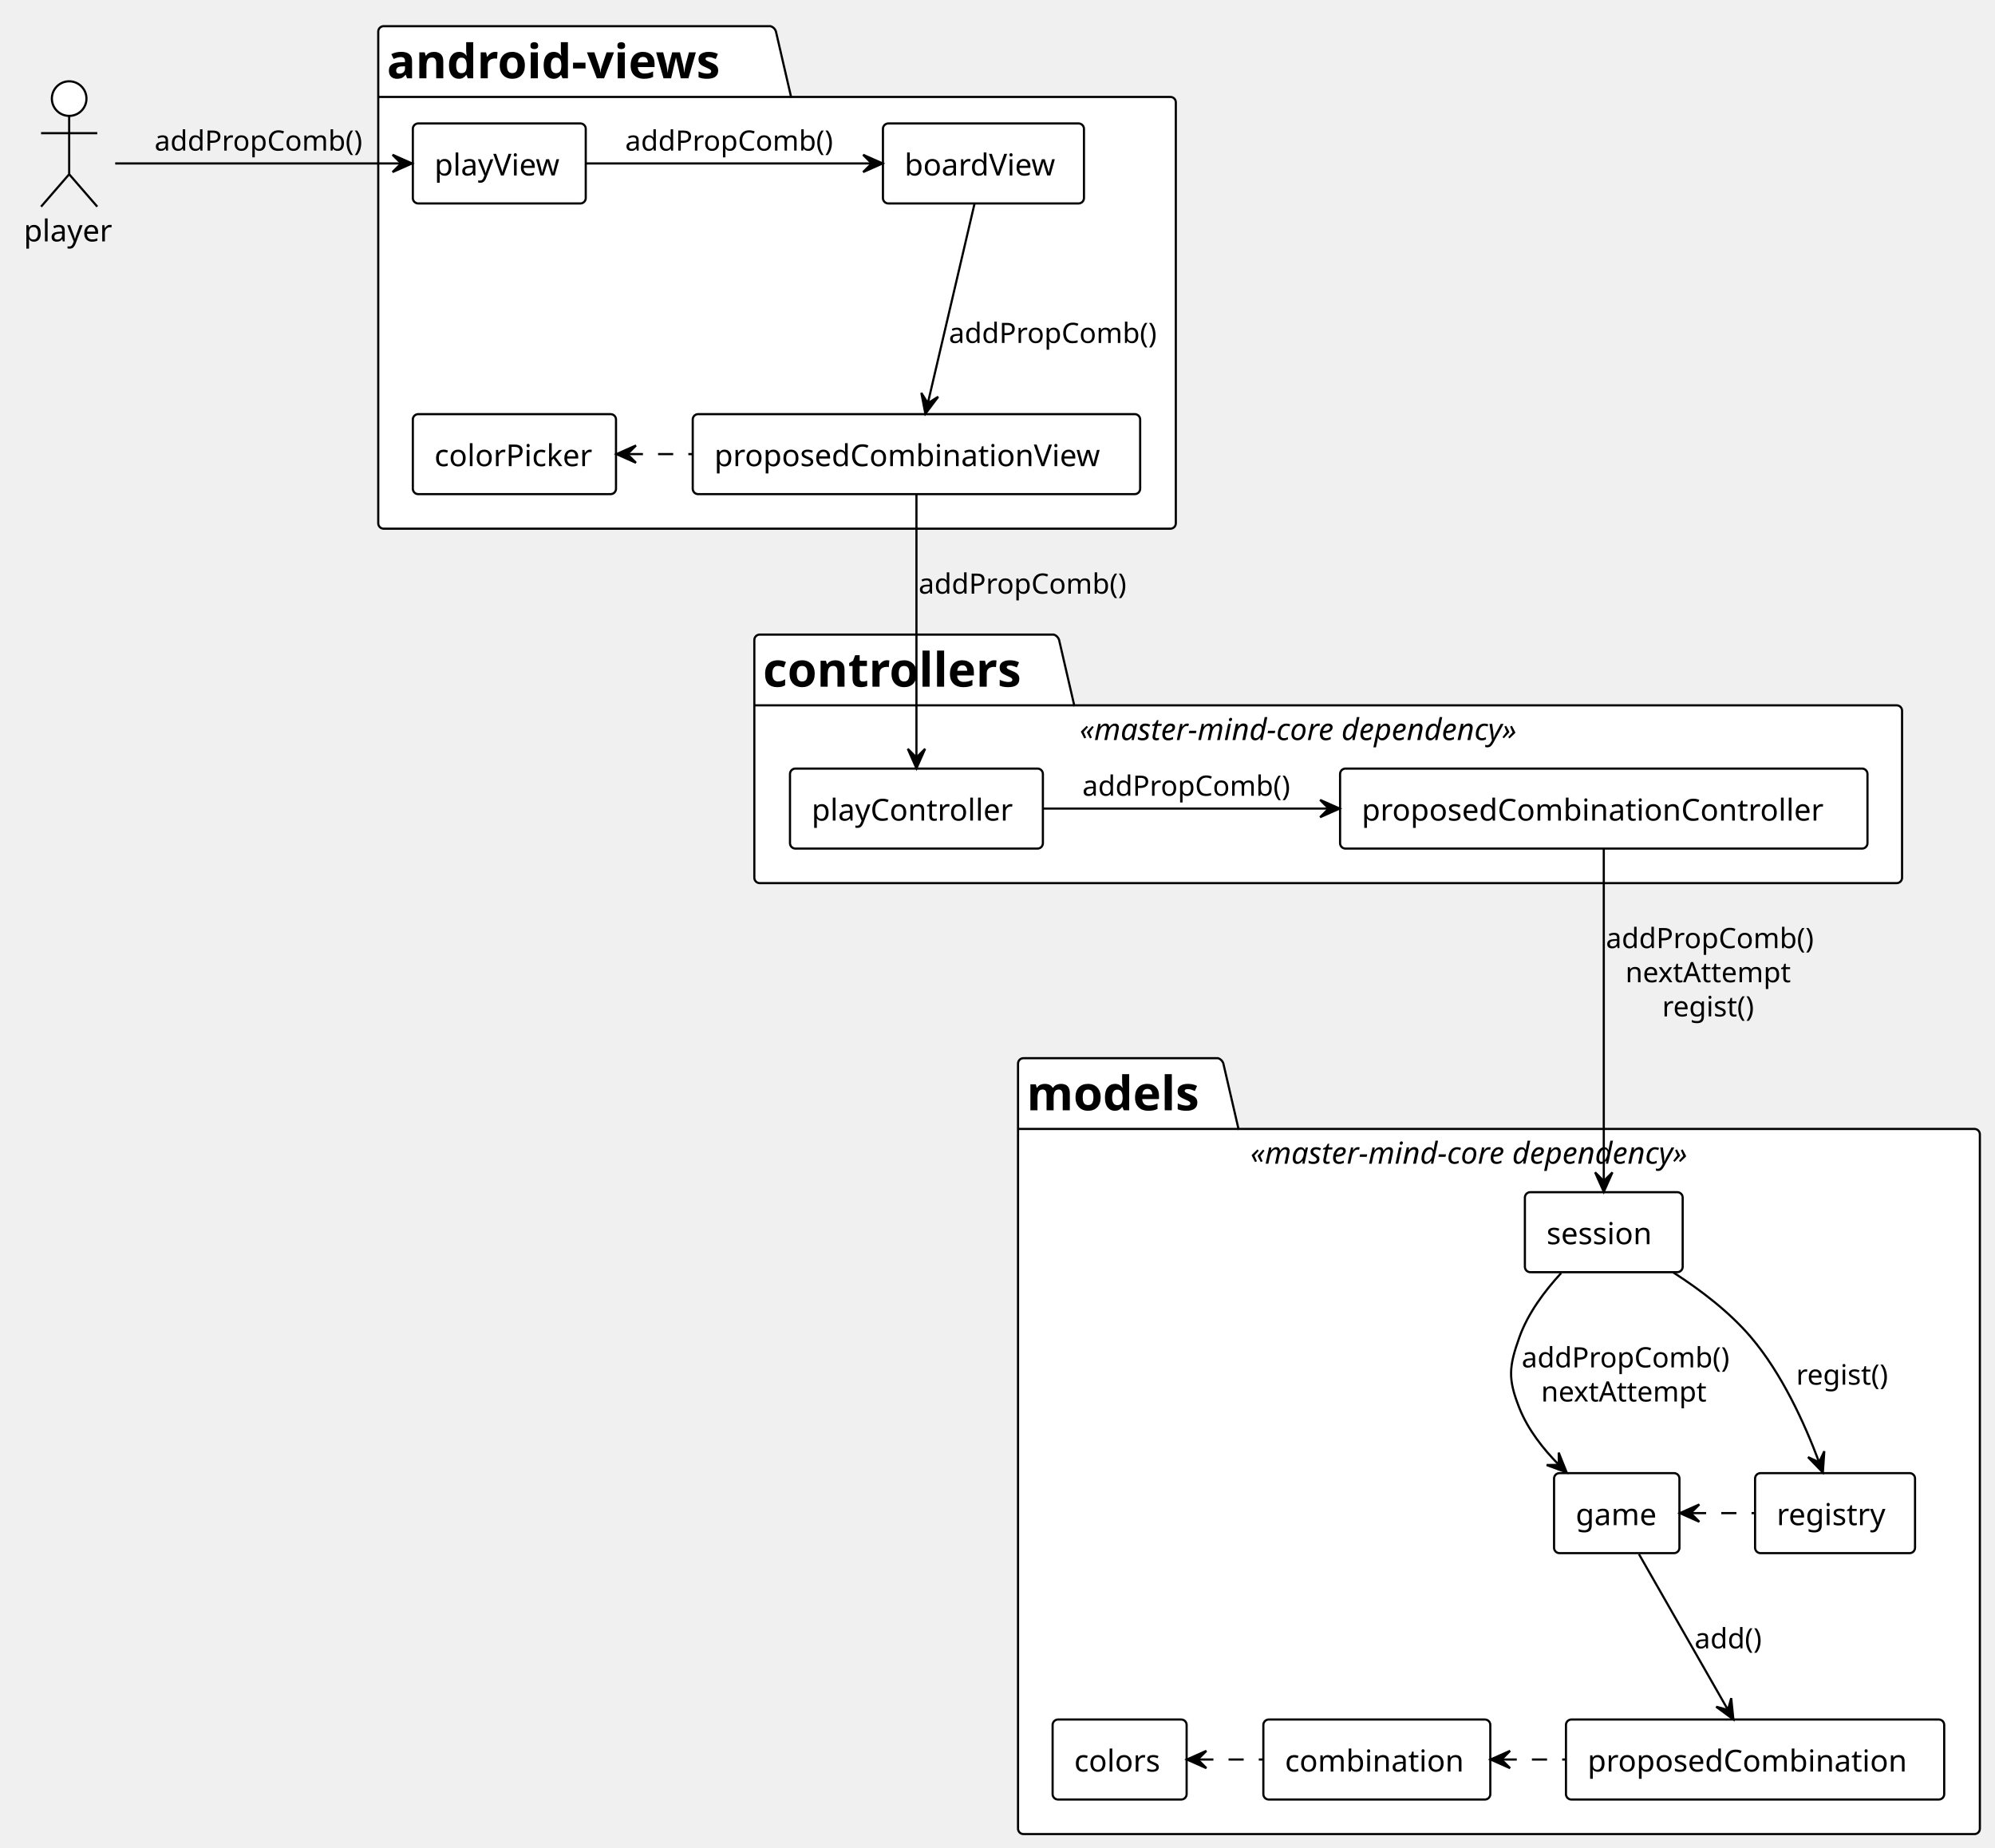
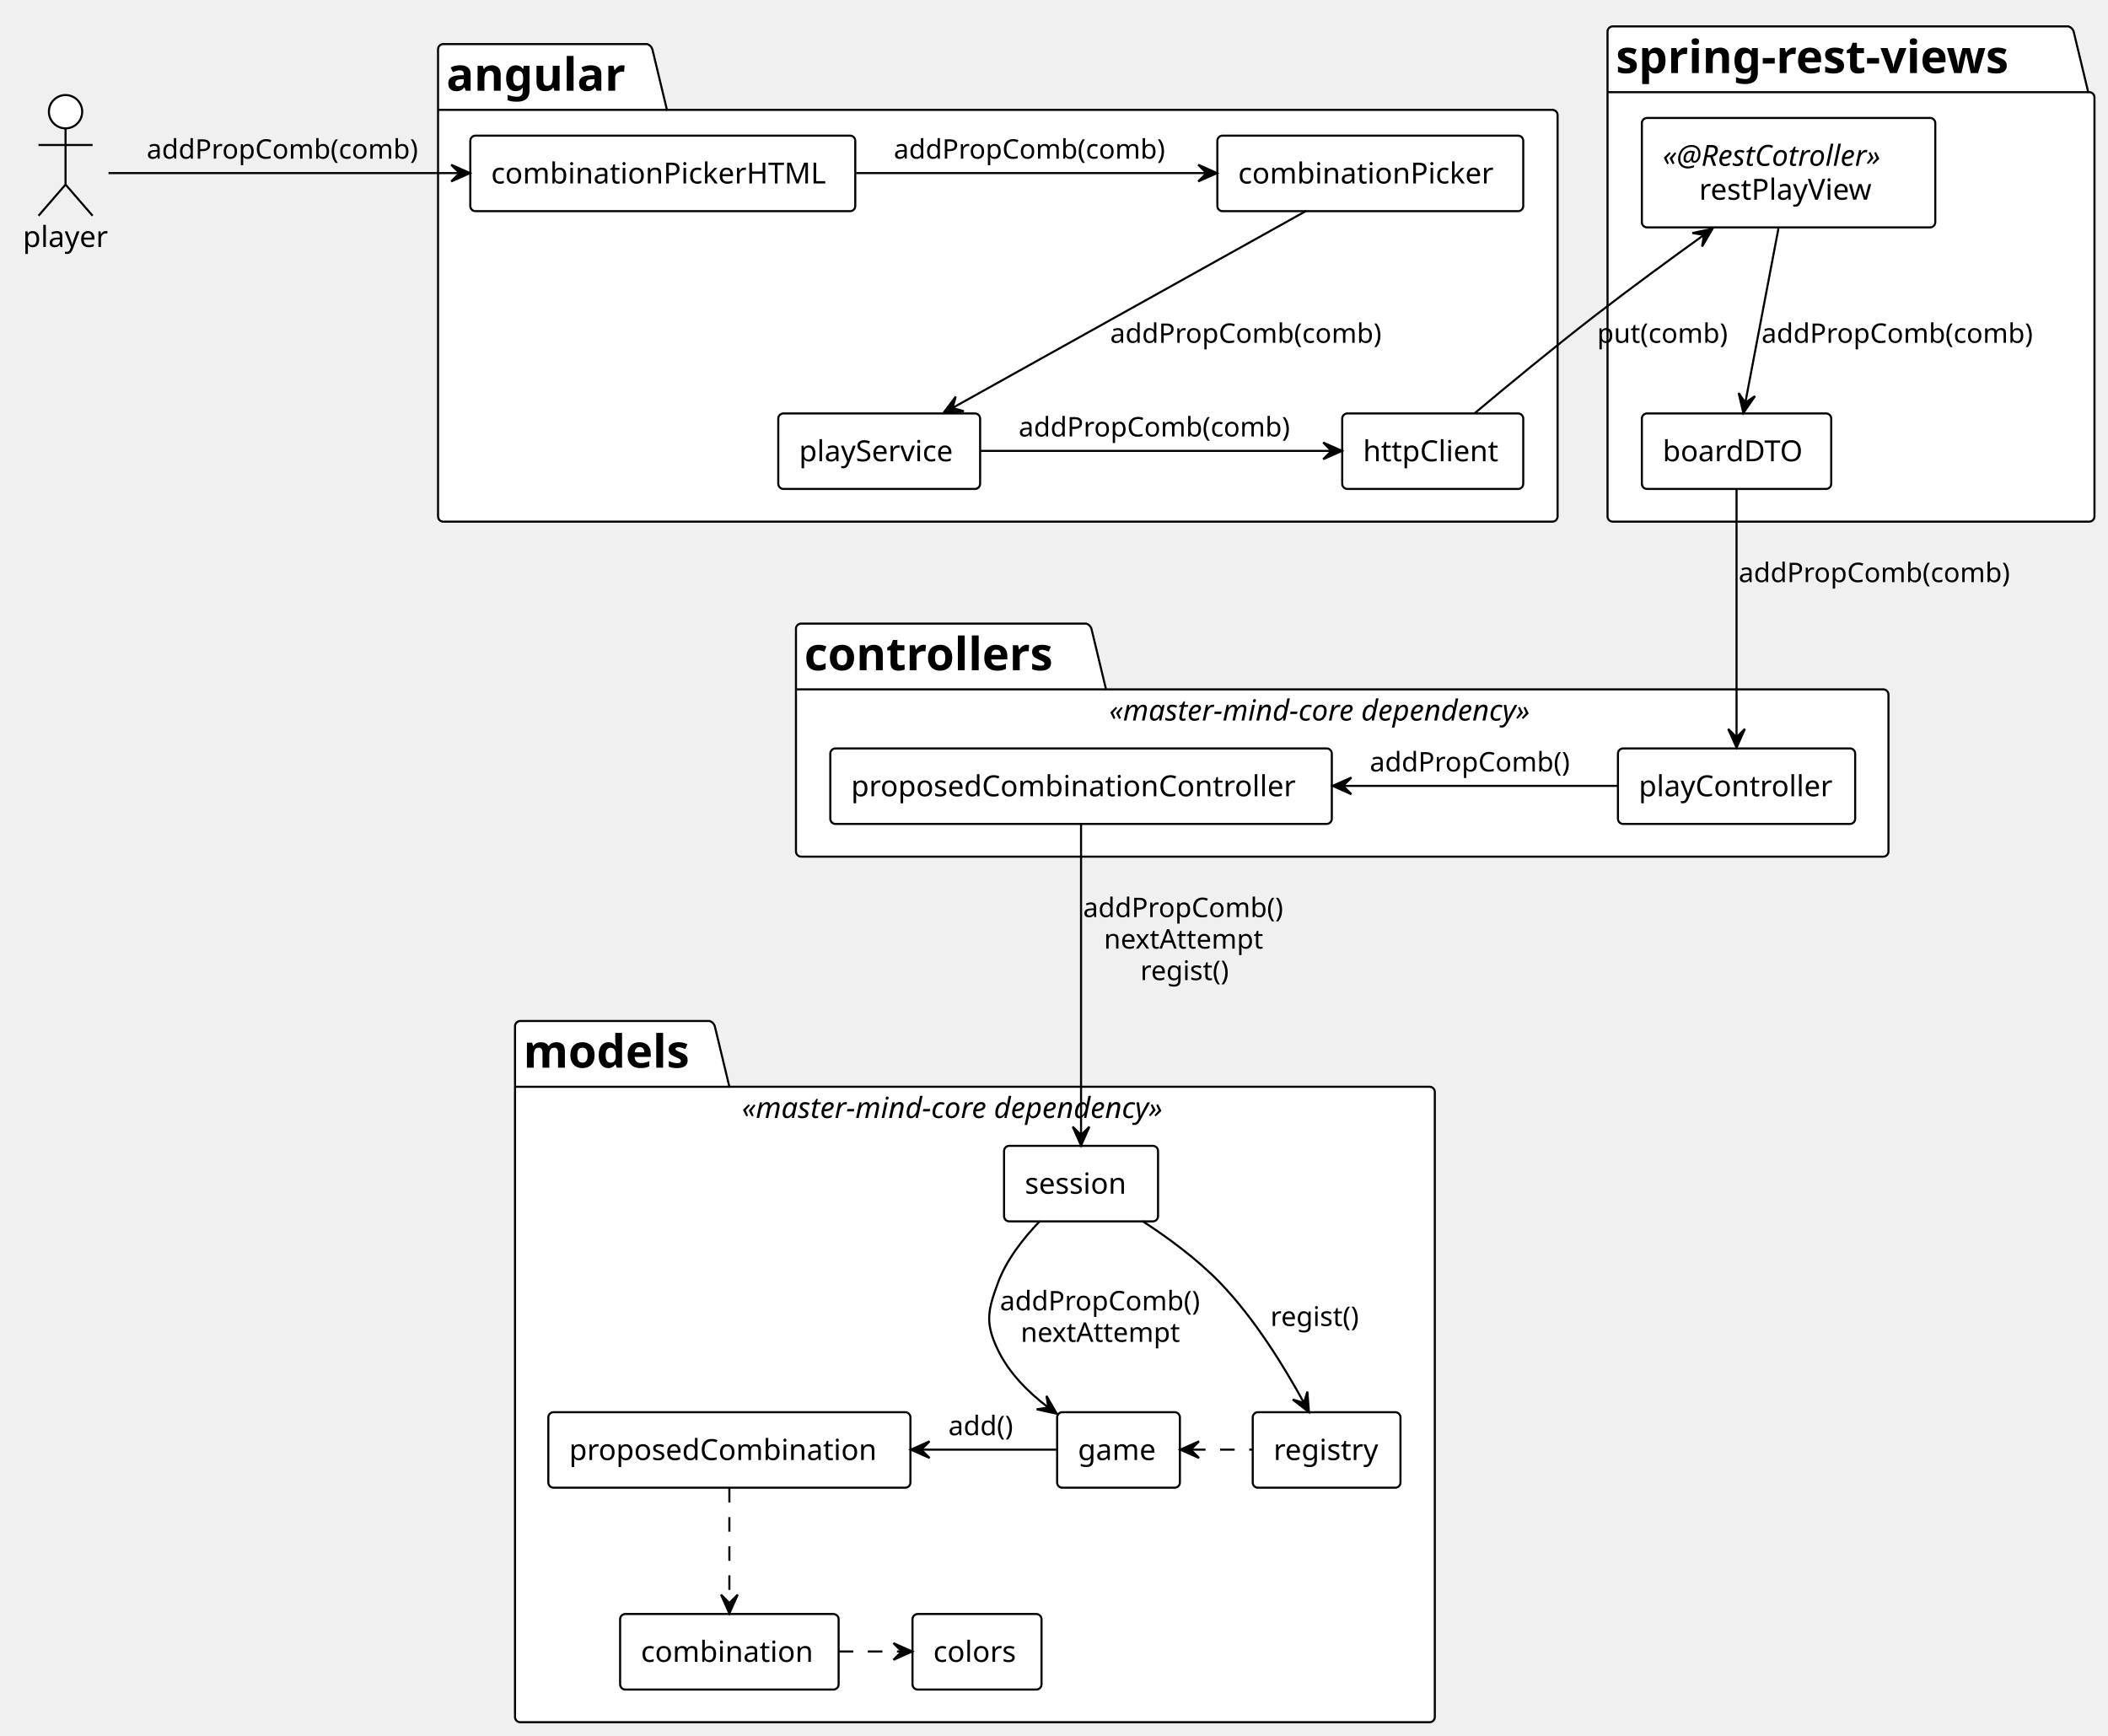
- <svg xmlns="http://www.w3.org/2000/svg" contentStyleType="text/css" height="855px" preserveAspectRatio="none" style="width:923px;height:855px;background:#FFFFFF;" version="1.1" viewBox="0 0 923 855" width="923px" zoomAndPan="magnify">
+ <svg xmlns="http://www.w3.org/2000/svg" contentStyleType="text/css" height="834px" preserveAspectRatio="none" style="width:1013px;height:834px;background:#FFFFFF;" version="1.1" viewBox="0 0 1013 834" width="1013px" zoomAndPan="magnify">
  <defs />
  <g>
-     <g id="cluster_android-views">
-       <path d="M177.5,12.119 L356.5,12.119 A3.75,3.75 0 0 1 359,14.619 L366,44.856 L541.5,44.856 A2.5,2.5 0 0 1 544,47.356 L544,242.119 A2.5,2.5 0 0 1 541.5,244.619 L177.5,244.619 A2.5,2.5 0 0 1 175,242.119 L175,14.619 A2.5,2.5 0 0 1 177.5,12.119 " fill="#FFFFFF" style="stroke:#000000;stroke-width:1.0;" />
-       <line style="stroke:#000000;stroke-width:1.0;" x1="175" x2="366" y1="44.856" y2="44.856" />
-       <text fill="#000000" font-family="Verdana" font-size="22" font-weight="bold" lengthAdjust="spacing" textLength="178" x="179" y="36.237">android-views</text>
+     <g id="cluster_angular">
+       <path d="M213,21.189 L311,21.189 A3.75,3.75 0 0 1 313.5,23.689 L320.5,52.798 L746,52.798 A2.5,2.5 0 0 1 748.5,55.298 L748.5,248.189 A2.5,2.5 0 0 1 746,250.689 L213,250.689 A2.5,2.5 0 0 1 210.5,248.189 L210.5,23.689 A2.5,2.5 0 0 1 213,21.189 " fill="#FFFFFF" style="stroke:#000000;stroke-width:1.0;" />
+       <line style="stroke:#000000;stroke-width:1.0;" x1="210.5" x2="320.5" y1="52.798" y2="52.798" />
+       <text fill="#000000" font-family="Verdana" font-size="22" font-weight="bold" lengthAdjust="spacing" textLength="97" x="214.5" y="43.609">angular</text>
    </g>
    <g id="cluster_controllers">
-       <path d="M351.5,293.619 L487.5,293.619 A3.75,3.75 0 0 1 490,296.119 L497,326.356 L877.5,326.356 A2.5,2.5 0 0 1 880,328.856 L880,406.119 A2.5,2.5 0 0 1 877.5,408.619 L351.5,408.619 A2.5,2.5 0 0 1 349,406.119 L349,296.119 A2.5,2.5 0 0 1 351.5,293.619 " fill="#FFFFFF" style="stroke:#000000;stroke-width:1.0;" />
-       <line style="stroke:#000000;stroke-width:1.0;" x1="349" x2="497" y1="326.356" y2="326.356" />
-       <text fill="#000000" font-family="Verdana" font-size="22" font-weight="bold" lengthAdjust="spacing" textLength="135" x="353" y="317.737">controllers</text>
-       <text fill="#000000" font-family="Verdana" font-size="14" font-style="italic" lengthAdjust="spacing" textLength="238" x="499.5" y="342.432">«master-mind-core dependency»</text>
+       <path d="M385,299.688 L522,299.688 A3.75,3.75 0 0 1 524.5,302.188 L531.5,331.298 L905,331.298 A2.5,2.5 0 0 1 907.5,333.798 L907.5,409.188 A2.5,2.5 0 0 1 905,411.688 L385,411.688 A2.5,2.5 0 0 1 382.5,409.188 L382.5,302.188 A2.5,2.5 0 0 1 385,299.688 " fill="#FFFFFF" style="stroke:#000000;stroke-width:1.0;" />
+       <line style="stroke:#000000;stroke-width:1.0;" x1="382.5" x2="531.5" y1="331.298" y2="331.298" />
+       <text fill="#000000" font-family="Verdana" font-size="22" font-weight="bold" lengthAdjust="spacing" textLength="136" x="386.5" y="322.109">controllers</text>
+       <text fill="#000000" font-family="Verdana" font-size="14" font-style="italic" lengthAdjust="spacing" textLength="232" x="533" y="346.293">«master-mind-core dependency»</text>
    </g>
    <g id="cluster_models">
-       <path d="M473.5,489.619 L563.5,489.619 A3.75,3.75 0 0 1 566,492.119 L573,522.356 L913.5,522.356 A2.5,2.5 0 0 1 916,524.856 L916,846.119 A2.5,2.5 0 0 1 913.5,848.619 L473.5,848.619 A2.5,2.5 0 0 1 471,846.119 L471,492.119 A2.5,2.5 0 0 1 473.5,489.619 " fill="#FFFFFF" style="stroke:#000000;stroke-width:1.0;" />
-       <line style="stroke:#000000;stroke-width:1.0;" x1="471" x2="573" y1="522.356" y2="522.356" />
-       <text fill="#000000" font-family="Verdana" font-size="22" font-weight="bold" lengthAdjust="spacing" textLength="89" x="475" y="513.737">models</text>
-       <text fill="#000000" font-family="Verdana" font-size="14" font-style="italic" lengthAdjust="spacing" textLength="238" x="578.5" y="538.432">«master-mind-core dependency»</text>
+       <path d="M250,490.688 L341,490.688 A3.75,3.75 0 0 1 343.5,493.188 L350.5,522.298 L687,522.298 A2.5,2.5 0 0 1 689.5,524.798 L689.5,825.188 A2.5,2.5 0 0 1 687,827.688 L250,827.688 A2.5,2.5 0 0 1 247.5,825.188 L247.5,493.188 A2.5,2.5 0 0 1 250,490.688 " fill="#FFFFFF" style="stroke:#000000;stroke-width:1.0;" />
+       <line style="stroke:#000000;stroke-width:1.0;" x1="247.5" x2="350.5" y1="522.298" y2="522.298" />
+       <text fill="#000000" font-family="Verdana" font-size="22" font-weight="bold" lengthAdjust="spacing" textLength="90" x="251.5" y="513.109">models</text>
+       <text fill="#000000" font-family="Verdana" font-size="14" font-style="italic" lengthAdjust="spacing" textLength="232" x="356.5" y="537.293">«master-mind-core dependency»</text>
    </g>
-     <g id="elem_playView">
-       <rect fill="#FFFFFF" height="37.015" rx="2.5" ry="2.5" style="stroke:#000000;stroke-width:1.0;" width="80" x="191" y="57.119" />
-       <text fill="#000000" font-family="Verdana" font-size="14" lengthAdjust="spacing" textLength="60" x="201" y="81.194">playView</text>
+     <g id="cluster_spring-rest-views">
+       <path d="M775,12.688 L994,12.688 A3.75,3.75 0 0 1 996.5,15.188 L1003.5,44.298 L1004,44.298 A2.5,2.5 0 0 1 1006.5,46.798 L1006.5,248.189 A2.5,2.5 0 0 1 1004,250.689 L775,250.689 A2.5,2.5 0 0 1 772.5,248.189 L772.5,15.188 A2.5,2.5 0 0 1 775,12.688 " fill="#FFFFFF" style="stroke:#000000;stroke-width:1.0;" />
+       <line style="stroke:#000000;stroke-width:1.0;" x1="772.5" x2="1003.5" y1="44.298" y2="44.298" />
+       <text fill="#000000" font-family="Verdana" font-size="22" font-weight="bold" lengthAdjust="spacing" textLength="218" x="776.5" y="35.109">spring-rest-views</text>
    </g>
-     <g id="elem_proposedCombinationView">
-       <rect fill="#FFFFFF" height="37.015" rx="2.5" ry="2.5" style="stroke:#000000;stroke-width:1.0;" width="207" x="320.5" y="191.619" />
-       <text fill="#000000" font-family="Verdana" font-size="14" lengthAdjust="spacing" textLength="187" x="330.5" y="215.694">proposedCombinationView</text>
+     <g id="elem_combinationPickerHTML">
+       <rect fill="#FFFFFF" height="36.297" rx="2.5" ry="2.5" style="stroke:#000000;stroke-width:1.0;" width="185" x="226" y="65.189" />
+       <text fill="#000000" font-family="Verdana" font-size="14" lengthAdjust="spacing" textLength="165" x="236" y="88.184">combinationPickerHTML</text>
    </g>
-     <g id="elem_colorPicker">
-       <rect fill="#FFFFFF" height="37.015" rx="2.5" ry="2.5" style="stroke:#000000;stroke-width:1.0;" width="94" x="191" y="191.619" />
-       <text fill="#000000" font-family="Verdana" font-size="14" lengthAdjust="spacing" textLength="74" x="201" y="215.694">colorPicker</text>
+     <g id="elem_combinationPicker">
+       <rect fill="#FFFFFF" height="36.297" rx="2.5" ry="2.5" style="stroke:#000000;stroke-width:1.0;" width="147" x="585" y="65.189" />
+       <text fill="#000000" font-family="Verdana" font-size="14" lengthAdjust="spacing" textLength="127" x="595" y="88.184">combinationPicker</text>
    </g>
-     <g id="elem_boardView">
-       <rect fill="#FFFFFF" height="37.015" rx="2.5" ry="2.5" style="stroke:#000000;stroke-width:1.0;" width="93" x="408.5" y="57.119" />
-       <text fill="#000000" font-family="Verdana" font-size="14" lengthAdjust="spacing" textLength="73" x="418.5" y="81.194">boardView</text>
+     <g id="elem_playService">
+       <rect fill="#FFFFFF" height="36.297" rx="2.5" ry="2.5" style="stroke:#000000;stroke-width:1.0;" width="97" x="374" y="198.689" />
+       <text fill="#000000" font-family="Verdana" font-size="14" lengthAdjust="spacing" textLength="77" x="384" y="221.684">playService</text>
+     </g>
+     <g id="elem_httpClient">
+       <rect fill="#FFFFFF" height="36.297" rx="2.5" ry="2.5" style="stroke:#000000;stroke-width:1.0;" width="87" x="645" y="198.689" />
+       <text fill="#000000" font-family="Verdana" font-size="14" lengthAdjust="spacing" textLength="67" x="655" y="221.684">httpClient</text>
    </g>
    <g id="elem_playController">
-       <rect fill="#FFFFFF" height="37.015" rx="2.5" ry="2.5" style="stroke:#000000;stroke-width:1.0;" width="117" x="365.5" y="355.619" />
-       <text fill="#000000" font-family="Verdana" font-size="14" lengthAdjust="spacing" textLength="97" x="375.5" y="379.694">playController</text>
+       <rect fill="#FFFFFF" height="36.297" rx="2.5" ry="2.5" style="stroke:#000000;stroke-width:1.0;" width="114" x="777.5" y="359.688" />
+       <text fill="#000000" font-family="Verdana" font-size="14" lengthAdjust="spacing" textLength="94" x="787.5" y="382.684">playController</text>
    </g>
    <g id="elem_proposedCombinationController">
-       <rect fill="#FFFFFF" height="37.015" rx="2.5" ry="2.5" style="stroke:#000000;stroke-width:1.0;" width="244" x="620" y="355.619" />
-       <text fill="#000000" font-family="Verdana" font-size="14" lengthAdjust="spacing" textLength="224" x="630" y="379.694">proposedCombinationController</text>
+       <rect fill="#FFFFFF" height="36.297" rx="2.5" ry="2.5" style="stroke:#000000;stroke-width:1.0;" width="241" x="399" y="359.688" />
+       <text fill="#000000" font-family="Verdana" font-size="14" lengthAdjust="spacing" textLength="221" x="409" y="382.684">proposedCombinationController</text>
    </g>
    <g id="elem_session">
-       <rect fill="#FFFFFF" height="37.015" rx="2.5" ry="2.5" style="stroke:#000000;stroke-width:1.0;" width="73" x="705.5" y="551.619" />
-       <text fill="#000000" font-family="Verdana" font-size="14" lengthAdjust="spacing" textLength="53" x="715.5" y="575.694">session</text>
+       <rect fill="#FFFFFF" height="36.297" rx="2.5" ry="2.5" style="stroke:#000000;stroke-width:1.0;" width="74" x="482.5" y="550.688" />
+       <text fill="#000000" font-family="Verdana" font-size="14" lengthAdjust="spacing" textLength="54" x="492.5" y="573.684">session</text>
    </g>
    <g id="elem_registry">
-       <rect fill="#FFFFFF" height="37.015" rx="2.5" ry="2.5" style="stroke:#000000;stroke-width:1.0;" width="74" x="812" y="681.619" />
-       <text fill="#000000" font-family="Verdana" font-size="14" lengthAdjust="spacing" textLength="54" x="822" y="705.694">registry</text>
+       <rect fill="#FFFFFF" height="36.297" rx="2.5" ry="2.5" style="stroke:#000000;stroke-width:1.0;" width="71" x="602" y="678.688" />
+       <text fill="#000000" font-family="Verdana" font-size="14" lengthAdjust="spacing" textLength="51" x="612" y="701.684">registry</text>
    </g>
    <g id="elem_game">
-       <rect fill="#FFFFFF" height="37.015" rx="2.5" ry="2.5" style="stroke:#000000;stroke-width:1.0;" width="58" x="719" y="681.619" />
-       <text fill="#000000" font-family="Verdana" font-size="14" lengthAdjust="spacing" textLength="38" x="729" y="705.694">game</text>
+       <rect fill="#FFFFFF" height="36.297" rx="2.5" ry="2.5" style="stroke:#000000;stroke-width:1.0;" width="59" x="508" y="678.688" />
+       <text fill="#000000" font-family="Verdana" font-size="14" lengthAdjust="spacing" textLength="39" x="518" y="701.684">game</text>
    </g>
    <g id="elem_proposedCombination">
-       <rect fill="#FFFFFF" height="37.015" rx="2.5" ry="2.5" style="stroke:#000000;stroke-width:1.0;" width="175" x="724.5" y="795.619" />
-       <text fill="#000000" font-family="Verdana" font-size="14" lengthAdjust="spacing" textLength="155" x="734.5" y="819.694">proposedCombination</text>
+       <rect fill="#FFFFFF" height="36.297" rx="2.5" ry="2.5" style="stroke:#000000;stroke-width:1.0;" width="174" x="263.5" y="678.688" />
+       <text fill="#000000" font-family="Verdana" font-size="14" lengthAdjust="spacing" textLength="154" x="273.5" y="701.684">proposedCombination</text>
    </g>
    <g id="elem_combination">
-       <rect fill="#FFFFFF" height="37.015" rx="2.5" ry="2.5" style="stroke:#000000;stroke-width:1.0;" width="105" x="584.5" y="795.619" />
-       <text fill="#000000" font-family="Verdana" font-size="14" lengthAdjust="spacing" textLength="85" x="594.5" y="819.694">combination</text>
+       <rect fill="#FFFFFF" height="36.297" rx="2.5" ry="2.5" style="stroke:#000000;stroke-width:1.0;" width="105" x="298" y="775.688" />
+       <text fill="#000000" font-family="Verdana" font-size="14" lengthAdjust="spacing" textLength="85" x="308" y="798.684">combination</text>
    </g>
    <g id="elem_colors">
-       <rect fill="#FFFFFF" height="37.015" rx="2.5" ry="2.5" style="stroke:#000000;stroke-width:1.0;" width="62" x="487" y="795.619" />
-       <text fill="#000000" font-family="Verdana" font-size="14" lengthAdjust="spacing" textLength="42" x="497" y="819.694">colors</text>
+       <rect fill="#FFFFFF" height="36.297" rx="2.5" ry="2.5" style="stroke:#000000;stroke-width:1.0;" width="62" x="438.5" y="775.688" />
+       <text fill="#000000" font-family="Verdana" font-size="14" lengthAdjust="spacing" textLength="42" x="448.5" y="798.684">colors</text>
+     </g>
+     <g id="elem_restPlayView">
+       <rect fill="#FFFFFF" height="52.594" rx="2.5" ry="2.5" style="stroke:#000000;stroke-width:1.0;" width="141" x="789" y="56.688" />
+       <text fill="#000000" font-family="Verdana" font-size="14" font-style="italic" lengthAdjust="spacing" textLength="121" x="799" y="79.684">«@RestCotroller»</text>
+       <text fill="#000000" font-family="Verdana" font-size="14" lengthAdjust="spacing" textLength="86" x="816.5" y="95.981">restPlayView</text>
+     </g>
+     <g id="elem_boardDTO">
+       <rect fill="#FFFFFF" height="36.297" rx="2.5" ry="2.5" style="stroke:#000000;stroke-width:1.0;" width="91" x="789" y="198.689" />
+       <text fill="#000000" font-family="Verdana" font-size="14" lengthAdjust="spacing" textLength="71" x="799" y="221.684">boardDTO</text>
    </g>
    <g id="elem_player">
-       <ellipse cx="32" cy="45.619" fill="#FFFFFF" rx="8" ry="8" style="stroke:#000000;stroke-width:1.0;" />
-       <path d="M32,53.619 L32,80.619 M19,61.619 L45,61.619 M32,80.619 L19,95.619 M32,80.619 L45,95.619 " fill="none" style="stroke:#000000;stroke-width:1.0;" />
-       <text fill="#000000" font-family="Verdana" font-size="14" lengthAdjust="spacing" textLength="42" x="11" y="111.694">player</text>
+       <ellipse cx="31.5" cy="53.688" fill="#FFFFFF" rx="8" ry="8" style="stroke:#000000;stroke-width:1.0;" />
+       <path d="M31.5,61.688 L31.5,88.689 M18.5,69.689 L44.5,69.689 M31.5,88.689 L18.5,103.689 M31.5,88.689 L44.5,103.689 " fill="none" style="stroke:#000000;stroke-width:1.0;" />
+       <text fill="#000000" font-family="Verdana" font-size="14" lengthAdjust="spacing" textLength="41" x="11" y="118.684">player</text>
    </g>
-     <g id="link_player_playView">
-       <path d="M53.3,75.619 C84.64,75.619 143.96,75.619 185.41,75.619 " fill="none" id="player-to-playView" style="stroke:#000000;stroke-width:1.0;" />
-       <polygon fill="#000000" points="190.62,75.619,181.62,71.619,185.62,75.619,181.62,79.619,190.62,75.619" style="stroke:#000000;stroke-width:1.0;" />
-       <text fill="#000000" font-family="Verdana" font-size="13" lengthAdjust="spacing" textLength="101" x="71.5" y="69.689">addPropComb()</text>
+     <g id="link_player_combinationPickerHTML">
+       <path d="M52.14,83.189 C87.08,83.189 160.01,83.189 220.74,83.189 " fill="none" id="player-to-combinationPickerHTML" style="stroke:#000000;stroke-width:1.0;" />
+       <polygon fill="#000000" points="225.83,83.189,216.83,79.189,220.83,83.189,216.83,87.189,225.83,83.189" style="stroke:#000000;stroke-width:1.0;" />
+       <text fill="#000000" font-family="Verdana" font-size="13" lengthAdjust="spacing" textLength="137" x="70.5" y="76.255">addPropComb(comb)</text>
    </g>
-     <g id="link_playView_boardView">
-       <path d="M271.05,75.619 C307.9,75.619 362.78,75.619 403,75.619 " fill="none" id="playView-to-boardView" style="stroke:#000000;stroke-width:1.0;" />
-       <polygon fill="#000000" points="408.33,75.619,399.33,71.619,403.33,75.619,399.33,79.619,408.33,75.619" style="stroke:#000000;stroke-width:1.0;" />
-       <text fill="#000000" font-family="Verdana" font-size="13" lengthAdjust="spacing" textLength="101" x="289.25" y="69.689">addPropComb()</text>
+     <g id="link_combinationPickerHTML_combinationPicker">
+       <path d="M411.41,83.189 C464.16,83.189 529.47,83.189 579.7,83.189 " fill="none" id="combinationPickerHTML-to-combinationPicker" style="stroke:#000000;stroke-width:1.0;" />
+       <polygon fill="#000000" points="584.82,83.189,575.82,79.189,579.82,83.189,575.82,87.189,584.82,83.189" style="stroke:#000000;stroke-width:1.0;" />
+       <text fill="#000000" font-family="Verdana" font-size="13" lengthAdjust="spacing" textLength="137" x="429.5" y="76.255">addPropComb(comb)</text>
    </g>
-     <g id="link_boardView_proposedCombinationView">
-       <path d="M450.88,94.209 C445.32,117.969 435.41,160.339 429.3,186.459 " fill="none" id="boardView-to-proposedCombinationView" style="stroke:#000000;stroke-width:1.0;" />
-       <polygon fill="#000000" points="428.13,191.449,434.058,183.584,429.259,186.578,426.264,181.779,428.13,191.449" style="stroke:#000000;stroke-width:1.0;" />
-       <text fill="#000000" font-family="Verdana" font-size="13" lengthAdjust="spacing" textLength="101" x="439" y="158.689">addPropComb()</text>
+     <g id="link_combinationPicker_playService">
+       <path d="M627.65,101.379 C583.92,125.749 504.12,170.208 457.99,195.909 " fill="none" id="combinationPicker-to-playService" style="stroke:#000000;stroke-width:1.0;" />
+       <polygon fill="#000000" points="453.36,198.488,463.17,197.614,457.731,196.06,459.285,190.621,453.36,198.488" style="stroke:#000000;stroke-width:1.0;" />
+       <text fill="#000000" font-family="Verdana" font-size="13" lengthAdjust="spacing" textLength="137" x="533.5" y="164.755">addPropComb(comb)</text>
    </g>
-     <g id="link_proposedCombinationView_playController">
-       <path d="M424,228.769 C424,258.219 424,317.399 424,350.099 " fill="none" id="proposedCombinationView-to-playController" style="stroke:#000000;stroke-width:1.0;" />
-       <polygon fill="#000000" points="424,355.499,428,346.499,424,350.499,420,346.499,424,355.499" style="stroke:#000000;stroke-width:1.0;" />
-       <text fill="#000000" font-family="Verdana" font-size="13" lengthAdjust="spacing" textLength="101" x="425" y="274.689">addPropComb()</text>
+     <g id="link_playService_httpClient">
+       <path d="M471.29,216.689 C519.19,216.689 591.84,216.689 639.73,216.689 " fill="none" id="playService-to-httpClient" style="stroke:#000000;stroke-width:1.0;" />
+       <polygon fill="#000000" points="644.87,216.689,635.87,212.689,639.87,216.689,635.87,220.689,644.87,216.689" style="stroke:#000000;stroke-width:1.0;" />
+       <text fill="#000000" font-family="Verdana" font-size="13" lengthAdjust="spacing" textLength="137" x="489.5" y="209.755">addPropComb(comb)</text>
    </g>
-     <g id="link_colorPicker_proposedCombinationView">
-       <path d="M290.46,210.119 C300.46,210.119 310.46,210.119 320.46,210.119 " fill="none" id="colorPicker-backto-proposedCombinationView" style="stroke:#000000;stroke-width:1.0;stroke-dasharray:7.0,7.0;" />
-       <polygon fill="#000000" points="285.23,210.119,294.23,214.119,290.23,210.119,294.23,206.119,285.23,210.119" style="stroke:#000000;stroke-width:1.0;" />
+     <g id="link_restPlayView_httpClient">
+       <path d="M818.8,112.928 C802.39,124.728 783.39,138.649 766.5,151.689 C746.53,167.108 724.35,185.429 708.76,198.508 " fill="none" id="restPlayView-backto-httpClient" style="stroke:#000000;stroke-width:1.0;" />
+       <polygon fill="#000000" points="822.92,109.978,813.277,111.98,818.859,112.895,817.944,118.478,822.92,109.978" style="stroke:#000000;stroke-width:1.0;" />
+       <text fill="#000000" font-family="Verdana" font-size="13" lengthAdjust="spacing" textLength="67" x="767.5" y="164.755">put(comb)</text>
    </g>
-     <g id="link_playController_proposedCombinationController">
-       <path d="M482.7,374.119 C519.68,374.119 568.89,374.119 614.5,374.119 " fill="none" id="playController-to-proposedCombinationController" style="stroke:#000000;stroke-width:1.0;" />
-       <polygon fill="#000000" points="619.76,374.119,610.76,370.119,614.76,374.119,610.76,378.119,619.76,374.119" style="stroke:#000000;stroke-width:1.0;" />
-       <text fill="#000000" font-family="Verdana" font-size="13" lengthAdjust="spacing" textLength="101" x="500.75" y="368.189">addPropComb()</text>
+     <g id="link_restPlayView_boardDTO">
+       <path d="M854.62,109.859 C850,134.179 843.12,170.328 838.73,193.448 " fill="none" id="restPlayView-to-boardDTO" style="stroke:#000000;stroke-width:1.0;" />
+       <polygon fill="#000000" points="837.77,198.469,843.371,190.368,838.698,193.555,835.511,188.882,837.77,198.469" style="stroke:#000000;stroke-width:1.0;" />
+       <text fill="#000000" font-family="Verdana" font-size="13" lengthAdjust="spacing" textLength="137" x="846.5" y="164.755">addPropComb(comb)</text>
+     </g>
+     <g id="link_boardDTO_playController">
+       <path d="M834.5,234.708 C834.5,263.478 834.5,321.769 834.5,353.988 " fill="none" id="boardDTO-to-playController" style="stroke:#000000;stroke-width:1.0;" />
+       <polygon fill="#000000" points="834.5,359.308,838.5,350.308,834.5,354.308,830.5,350.308,834.5,359.308" style="stroke:#000000;stroke-width:1.0;" />
+       <text fill="#000000" font-family="Verdana" font-size="13" lengthAdjust="spacing" textLength="137" x="835.5" y="279.755">addPropComb(comb)</text>
+     </g>
+     <g id="link_proposedCombinationController_playController">
+       <path d="M645.64,377.688 C691.22,377.688 740.45,377.688 777.22,377.688 " fill="none" id="proposedCombinationController-backto-playController" style="stroke:#000000;stroke-width:1.0;" />
+       <polygon fill="#000000" points="640.39,377.688,649.39,381.688,645.39,377.688,649.39,373.688,640.39,377.688" style="stroke:#000000;stroke-width:1.0;" />
+       <text fill="#000000" font-family="Verdana" font-size="13" lengthAdjust="spacing" textLength="101" x="658.25" y="370.755">addPropComb()</text>
    </g>
    <g id="link_proposedCombinationController_session">
-       <path d="M742,392.679 C742,427.939 742,507.319 742,546.439 " fill="none" id="proposedCombinationController-to-session" style="stroke:#000000;stroke-width:1.0;" />
-       <polygon fill="#000000" points="742,551.459,746,542.459,742,546.459,738,542.459,742,551.459" style="stroke:#000000;stroke-width:1.0;" />
-       <text fill="#000000" font-family="Verdana" font-size="13" lengthAdjust="spacing" textLength="101" x="743" y="438.689">addPropComb()</text>
-       <text fill="#000000" font-family="Verdana" font-size="13" lengthAdjust="spacing" textLength="83" x="752" y="454.488">nextAttempt</text>
-       <text fill="#000000" font-family="Verdana" font-size="13" lengthAdjust="spacing" textLength="49" x="769" y="470.288">regist()</text>
+       <path d="M519.5,395.798 C519.5,430.009 519.5,506.849 519.5,545.129 " fill="none" id="proposedCombinationController-to-session" style="stroke:#000000;stroke-width:1.0;" />
+       <polygon fill="#000000" points="519.5,550.489,523.5,541.489,519.5,545.489,515.5,541.489,519.5,550.489" style="stroke:#000000;stroke-width:1.0;" />
+       <text fill="#000000" font-family="Verdana" font-size="13" lengthAdjust="spacing" textLength="101" x="520.5" y="440.755">addPropComb()</text>
+       <text fill="#000000" font-family="Verdana" font-size="13" lengthAdjust="spacing" textLength="81" x="530.5" y="455.888">nextAttempt</text>
+       <text fill="#000000" font-family="Verdana" font-size="13" lengthAdjust="spacing" textLength="46" x="548" y="471.021">regist()</text>
    </g>
    <g id="link_session_game">
-       <path d="M722.27,589.059 C714.71,597.249 706.96,607.569 703,618.619 C698.06,632.429 697.57,637.999 703,651.619 C706.9,661.409 713.89,670.349 721.21,677.759 " fill="none" id="session-to-game" style="stroke:#000000;stroke-width:1.0;" />
-       <polygon fill="#000000" points="724.82,681.279,721.155,672.138,721.235,677.794,715.578,677.874,724.82,681.279" style="stroke:#000000;stroke-width:1.0;" />
-       <text fill="#000000" font-family="Verdana" font-size="13" lengthAdjust="spacing" textLength="101" x="704" y="632.689">addPropComb()</text>
-       <text fill="#000000" font-family="Verdana" font-size="13" lengthAdjust="spacing" textLength="83" x="713" y="648.488">nextAttempt</text>
+       <path d="M499.7,586.879 C491.82,595.019 483.64,605.428 479.5,616.688 C474.59,630.038 473.38,635.848 479.5,648.688 C484.77,659.749 494.05,669.038 503.67,676.369 " fill="none" id="session-to-game" style="stroke:#000000;stroke-width:1.0;" />
+       <polygon fill="#000000" points="507.8,679.399,502.897,670.857,503.764,676.447,498.174,677.314,507.8,679.399" style="stroke:#000000;stroke-width:1.0;" />
+       <text fill="#000000" font-family="Verdana" font-size="13" lengthAdjust="spacing" textLength="101" x="480.5" y="629.755">addPropComb()</text>
+       <text fill="#000000" font-family="Verdana" font-size="13" lengthAdjust="spacing" textLength="81" x="490.5" y="644.888">nextAttempt</text>
    </g>
    <g id="link_session_registry">
-       <path d="M774.13,588.749 C786.48,596.669 800,606.899 810,618.619 C824.52,635.649 835.05,659.009 841.48,676.179 " fill="none" id="session-to-registry" style="stroke:#000000;stroke-width:1.0;" />
-       <polygon fill="#000000" points="843.35,681.299,844.024,671.473,841.637,676.602,836.508,674.215,843.35,681.299" style="stroke:#000000;stroke-width:1.0;" />
-       <text fill="#000000" font-family="Verdana" font-size="13" lengthAdjust="spacing" textLength="49" x="831" y="640.689">regist()</text>
+       <path d="M549.11,586.909 C561.52,594.979 575.56,605.328 586.5,616.688 C603.05,633.889 617.34,657.218 626.54,674.068 " fill="none" id="session-to-registry" style="stroke:#000000;stroke-width:1.0;" />
+       <polygon fill="#000000" points="629,678.629,628.251,668.808,626.628,674.227,621.209,672.604,629,678.629" style="stroke:#000000;stroke-width:1.0;" />
+       <text fill="#000000" font-family="Verdana" font-size="13" lengthAdjust="spacing" textLength="46" x="610.5" y="637.255">regist()</text>
    </g>
    <g id="link_game_registry">
-       <path d="M782.36,700.119 C792.23,700.119 802.1,700.119 811.98,700.119 " fill="none" id="game-backto-registry" style="stroke:#000000;stroke-width:1.0;stroke-dasharray:7.0,7.0;" />
-       <polygon fill="#000000" points="777.2,700.119,786.2,704.119,782.2,700.119,786.2,696.119,777.2,700.119" style="stroke:#000000;stroke-width:1.0;" />
+       <path d="M572.32,696.688 C582.15,696.688 591.97,696.688 601.79,696.688 " fill="none" id="game-backto-registry" style="stroke:#000000;stroke-width:1.0;stroke-dasharray:7.0,7.0;" />
+       <polygon fill="#000000" points="567.19,696.688,576.19,700.688,572.19,696.688,576.19,692.688,567.19,696.688" style="stroke:#000000;stroke-width:1.0;" />
    </g>
-     <g id="link_game_proposedCombination">
-       <path d="M758.28,719.109 C769.45,738.659 787.3,769.899 799.33,790.949 " fill="none" id="game-to-proposedCombination" style="stroke:#000000;stroke-width:1.0;" />
-       <polygon fill="#000000" points="801.95,795.539,800.951,785.741,799.466,791.2,794.008,789.715,801.95,795.539" style="stroke:#000000;stroke-width:1.0;" />
-       <text fill="#000000" font-family="Verdana" font-size="13" lengthAdjust="spacing" textLength="36" x="784" y="762.689">add()</text>
+     <g id="link_proposedCombination_game">
+       <path d="M442.72,696.688 C466.23,696.688 489.85,696.688 507.63,696.688 " fill="none" id="proposedCombination-backto-game" style="stroke:#000000;stroke-width:1.0;" />
+       <polygon fill="#000000" points="437.7,696.688,446.7,700.688,442.7,696.688,446.7,692.688,437.7,696.688" style="stroke:#000000;stroke-width:1.0;" />
+       <text fill="#000000" font-family="Verdana" font-size="13" lengthAdjust="spacing" textLength="34" x="455.75" y="689.755">add()</text>
    </g>
-     <g id="link_combination_proposedCombination">
-       <path d="M694.75,814.119 C704.51,814.119 714.28,814.119 724.05,814.119 " fill="none" id="combination-backto-proposedCombination" style="stroke:#000000;stroke-width:1.0;stroke-dasharray:7.0,7.0;" />
-       <polygon fill="#000000" points="689.64,814.119,698.64,818.119,694.64,814.119,698.64,810.119,689.64,814.119" style="stroke:#000000;stroke-width:1.0;" />
+     <g id="link_proposedCombination_combination">
+       <path d="M350.5,715.109 C350.5,730.649 350.5,753.468 350.5,770.348 " fill="none" id="proposedCombination-to-combination" style="stroke:#000000;stroke-width:1.0;stroke-dasharray:7.0,7.0;" />
+       <polygon fill="#000000" points="350.5,775.379,354.5,766.379,350.5,770.379,346.5,766.379,350.5,775.379" style="stroke:#000000;stroke-width:1.0;" />
    </g>
-     <g id="link_colors_combination">
-       <path d="M554.39,814.119 C564.43,814.119 574.46,814.119 584.49,814.119 " fill="none" id="colors-backto-combination" style="stroke:#000000;stroke-width:1.0;stroke-dasharray:7.0,7.0;" />
-       <polygon fill="#000000" points="549.14,814.119,558.14,818.119,554.14,814.119,558.14,810.119,549.14,814.119" style="stroke:#000000;stroke-width:1.0;" />
+     <g id="link_combination_colors">
+       <path d="M403.03,793.688 C413.05,793.688 423.08,793.688 433.1,793.688 " fill="none" id="combination-to-colors" style="stroke:#000000;stroke-width:1.0;stroke-dasharray:7.0,7.0;" />
+       <polygon fill="#000000" points="438.34,793.688,429.34,789.688,433.34,793.688,429.34,797.688,438.34,793.688" style="stroke:#000000;stroke-width:1.0;" />
    </g>
  </g>
</svg>
